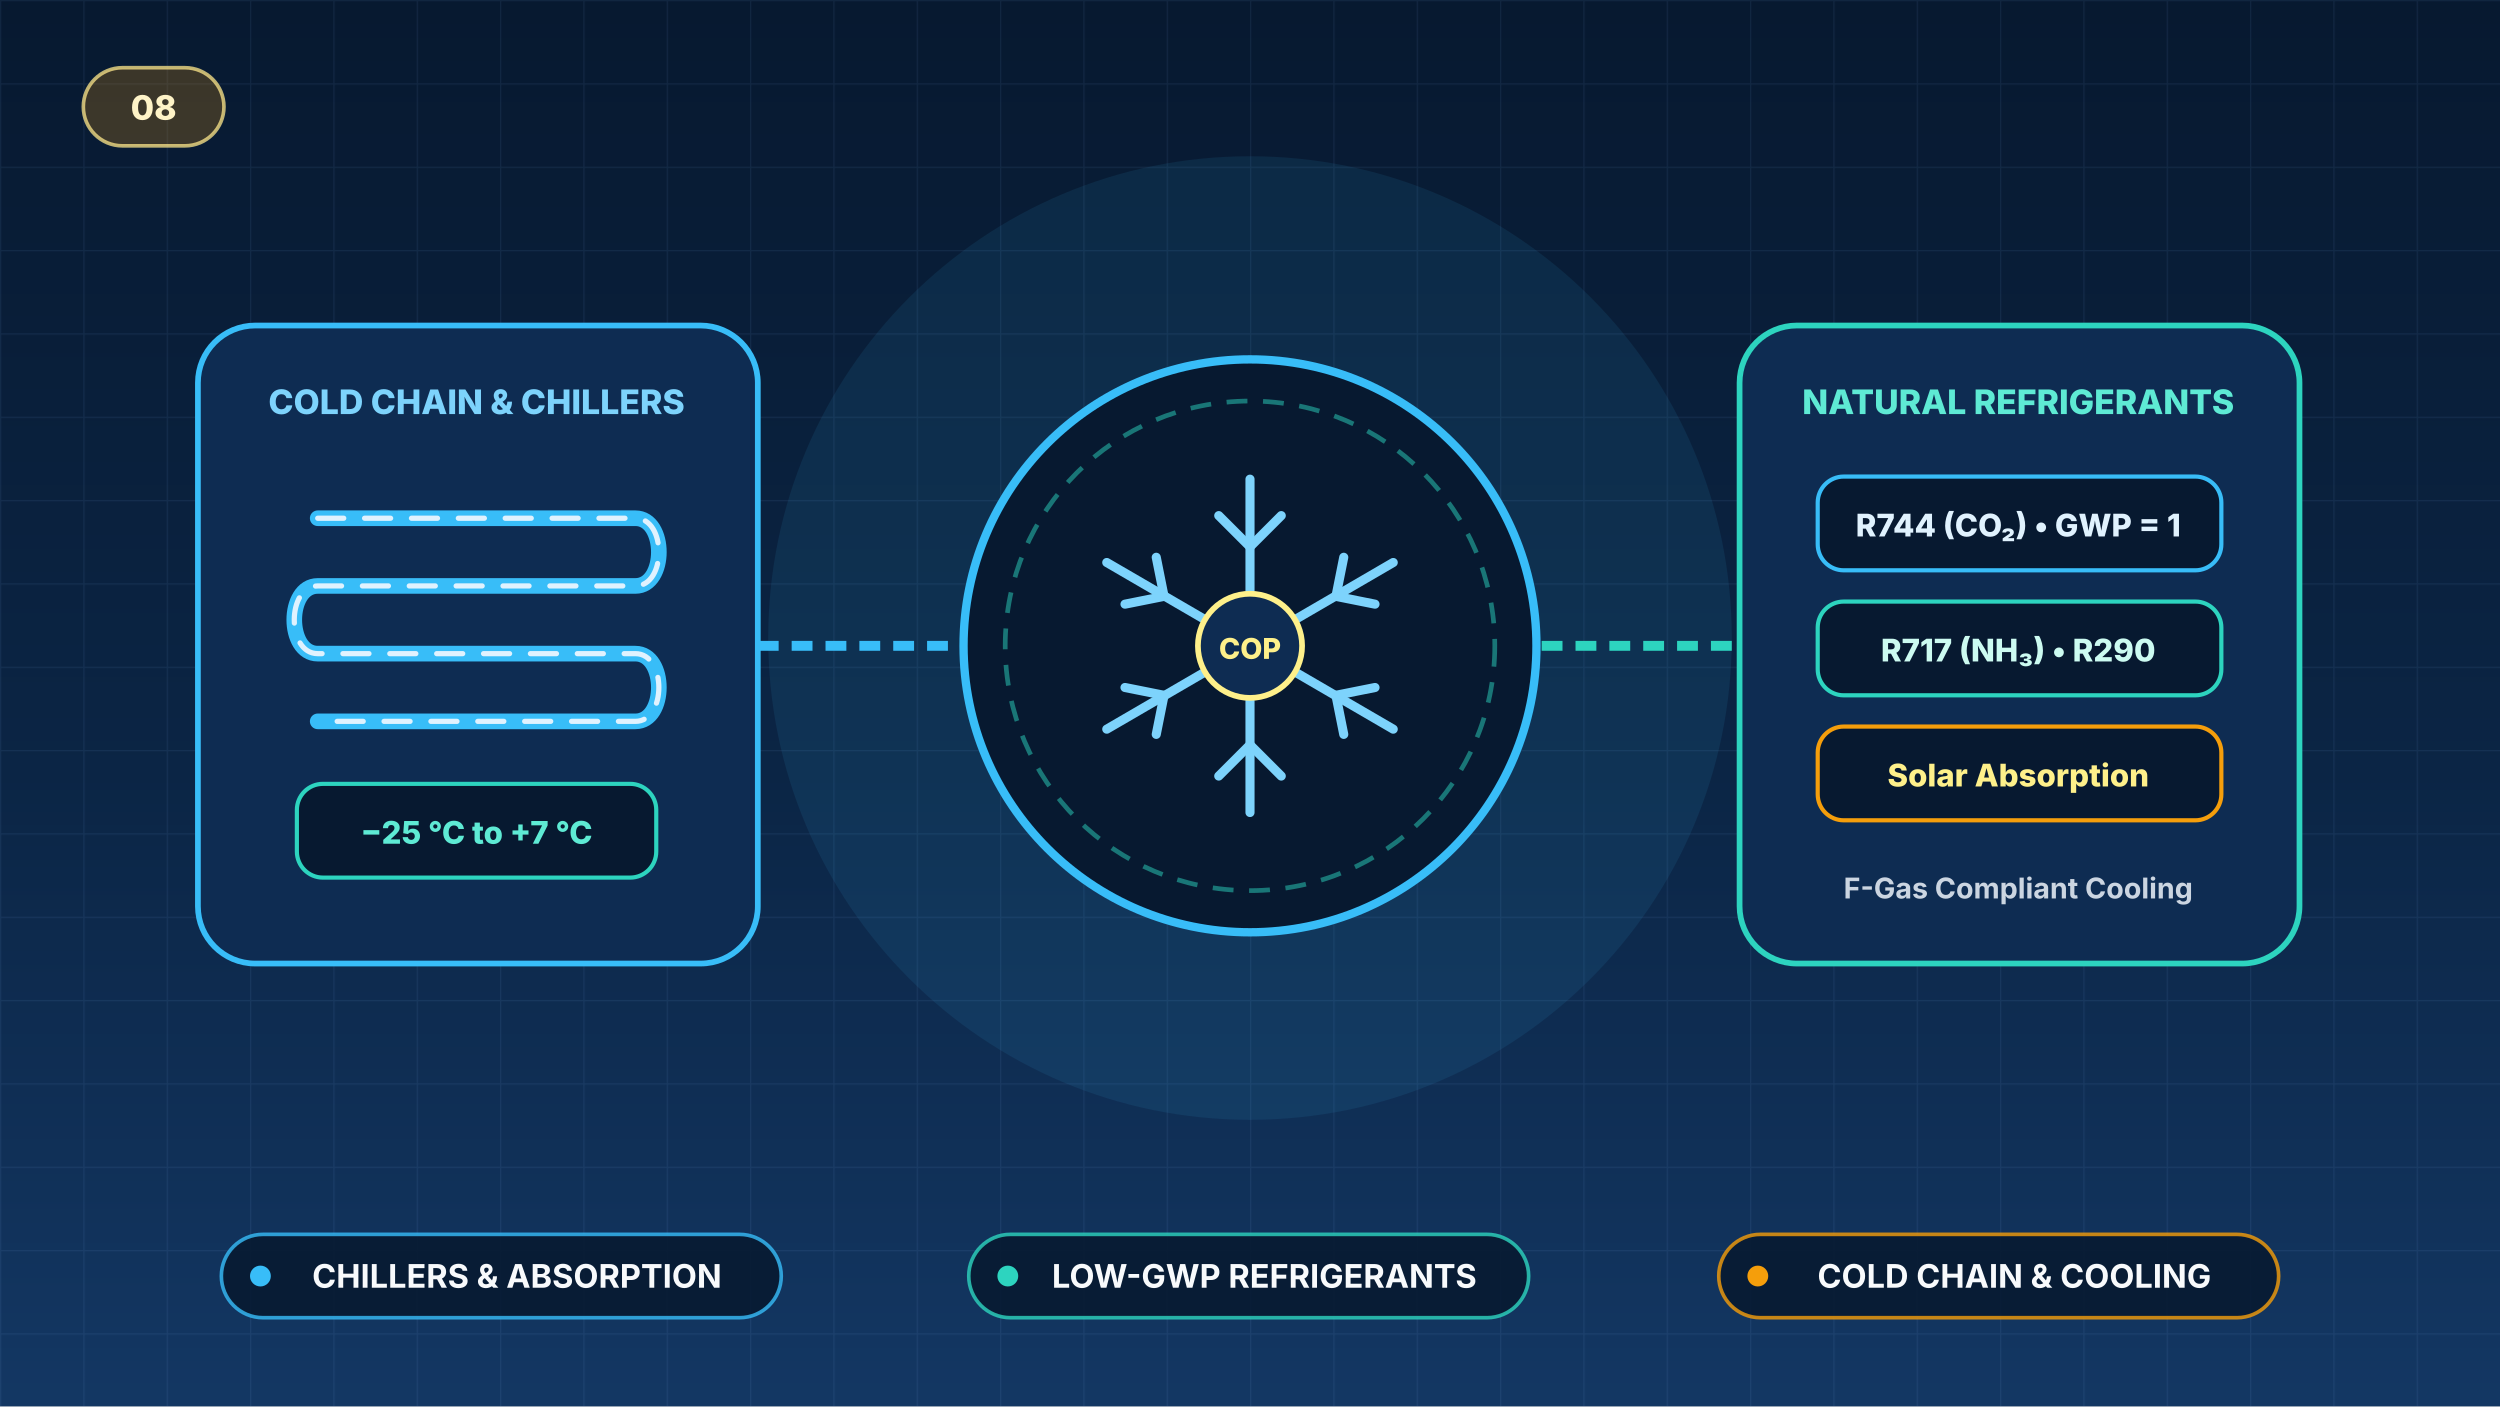
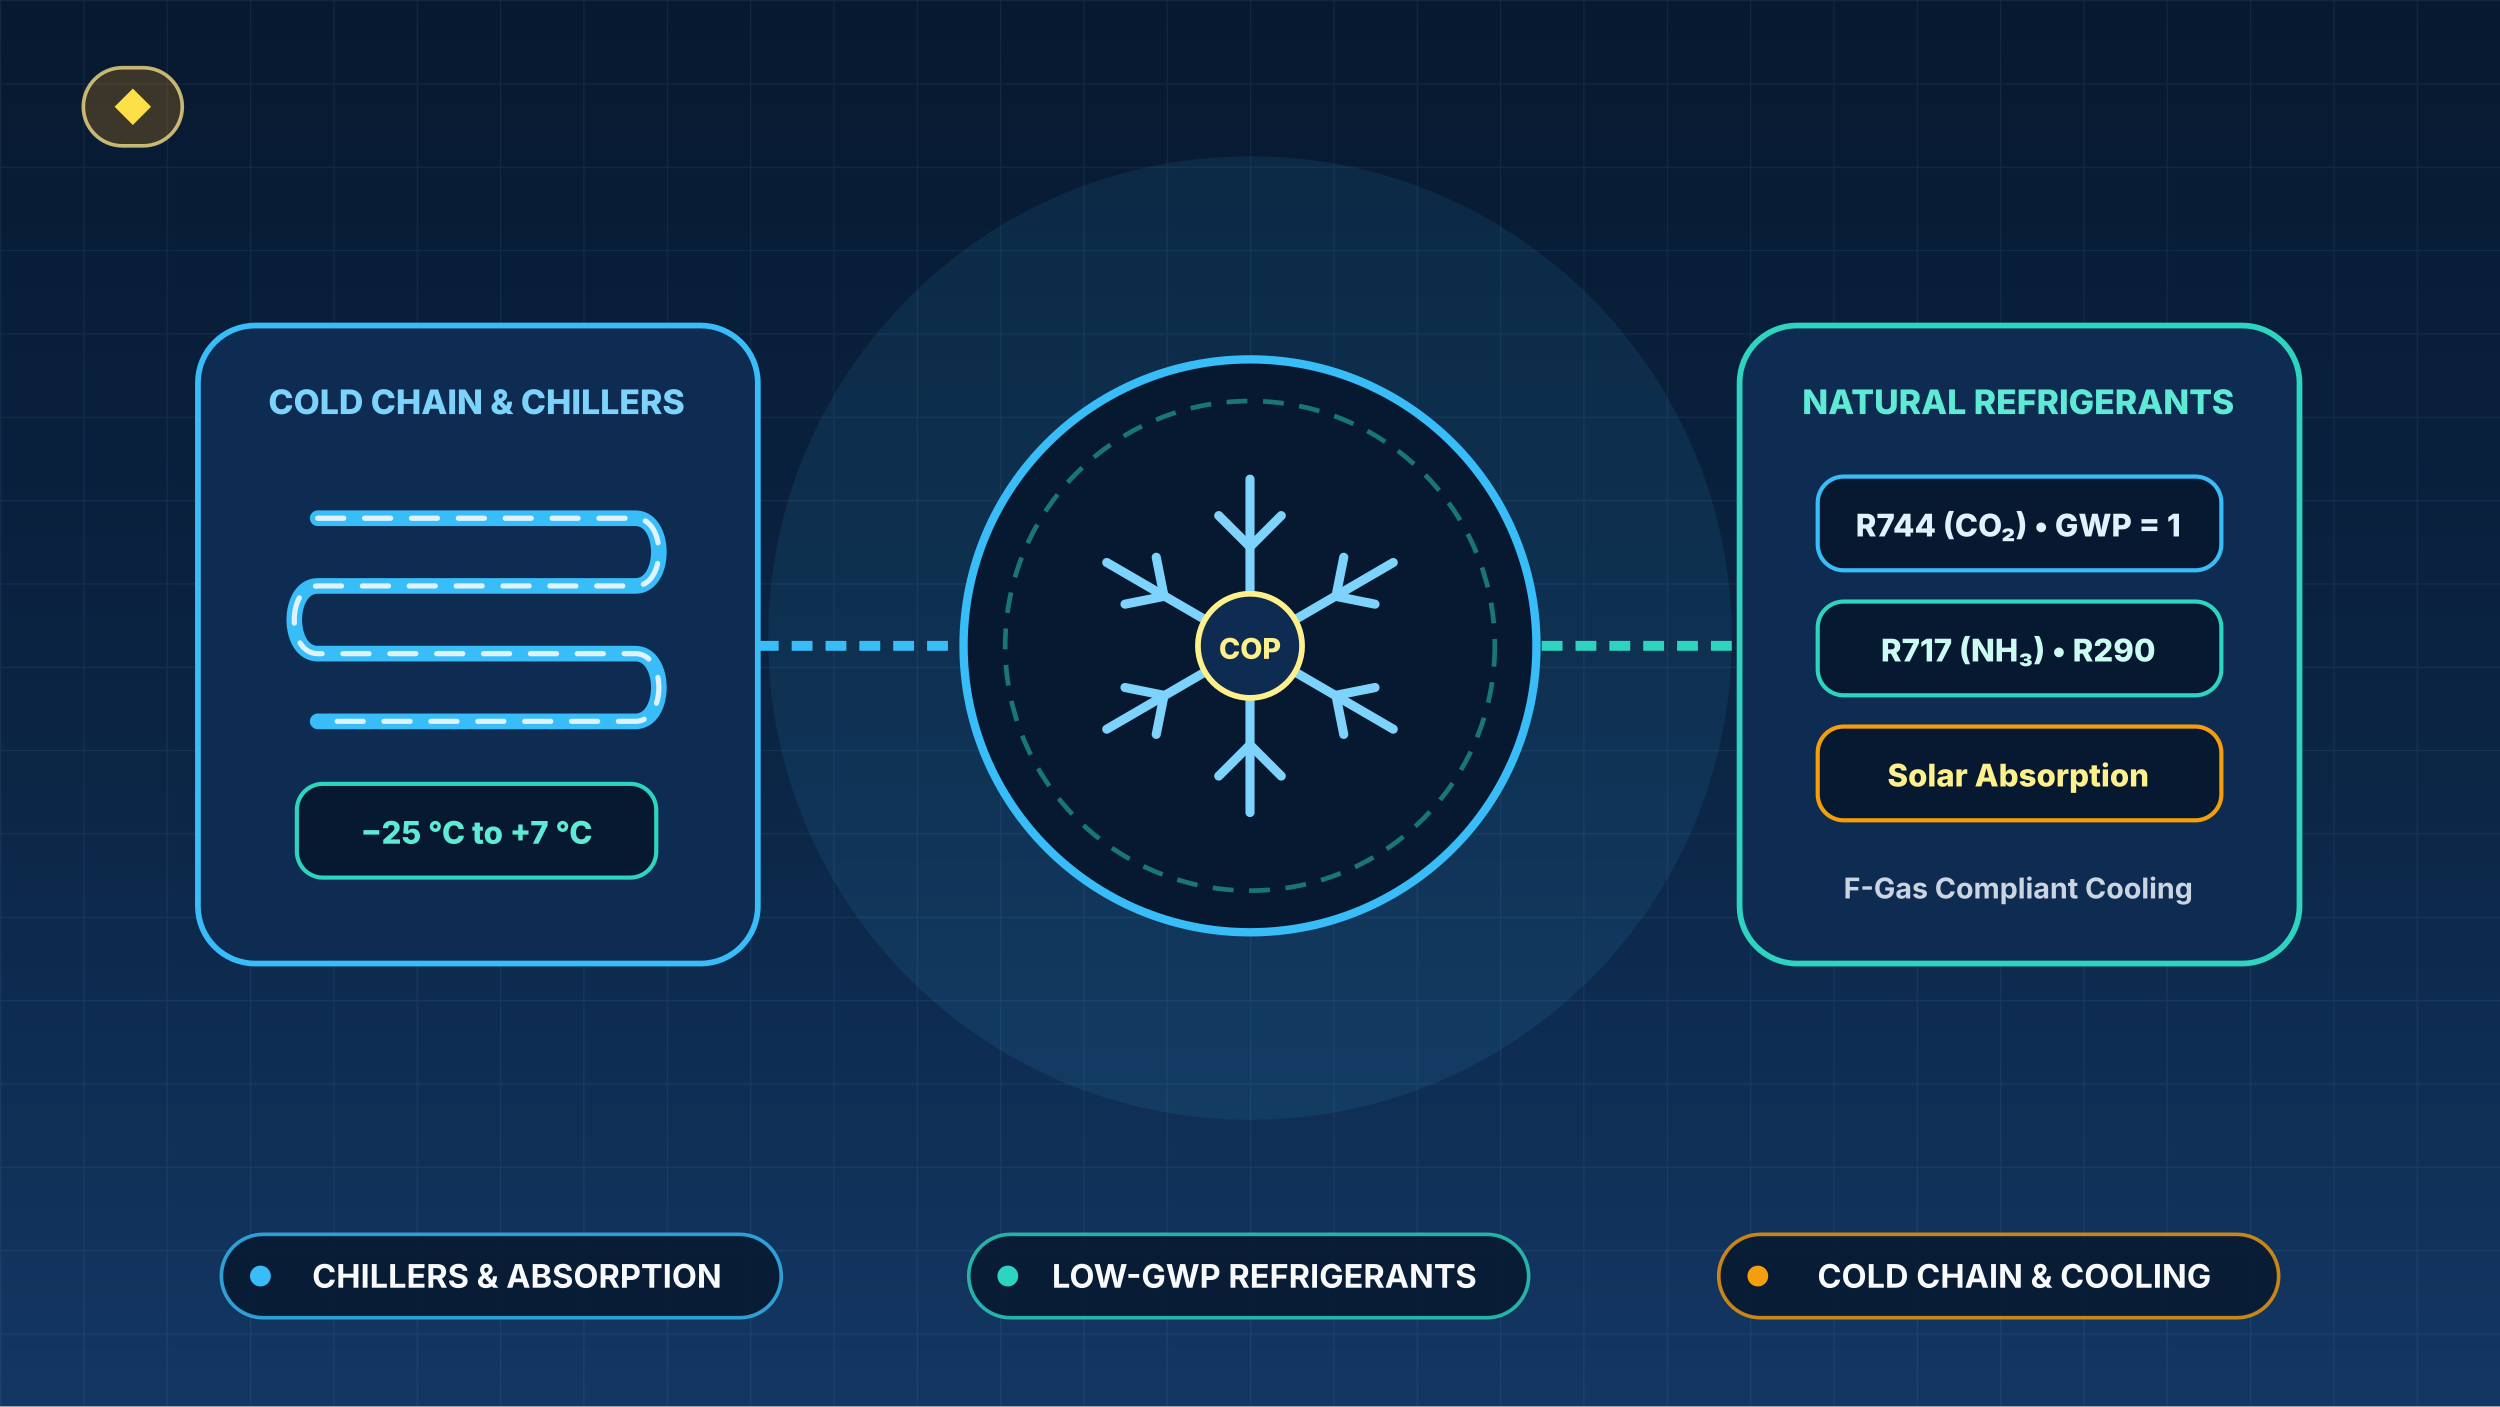
<svg xmlns="http://www.w3.org/2000/svg" viewBox="0 0 960 540" width="960" height="540" role="img" aria-label="Topic 08: Cooling &amp; Refrigeration">
  <defs>
    <linearGradient id="bgSky" x1="0" y1="0" x2="0" y2="1">
      <stop offset="0%" stop-color="#071930" />
      <stop offset="55%" stop-color="#0B2545" />
      <stop offset="100%" stop-color="#133763" />
    </linearGradient>
    <pattern id="gridPat" width="32" height="32" patternUnits="userSpaceOnUse">
      <path d="M 32 0 L 0 0 0 32" fill="none" stroke="#93C5FD" stroke-opacity="0.08" stroke-width="1" />
    </pattern>
  </defs>
  <rect width="960" height="540" fill="#0B2545" />
  <rect width="960" height="540" fill="url(#bgSky)" />
  <rect width="960" height="540" fill="url(#gridPat)" />
  <circle cx="480" cy="245" r="185" fill="#38BDF8" fill-opacity="0.09" />
  <g transform="translate(76,125)">
    <rect x="0" y="0" width="215" height="245" rx="22" fill="#0E2C52" stroke="#38BDF8" stroke-width="2.2" />
    <text x="107" y="34" text-anchor="middle" font-family="Inter,system-ui,sans-serif" font-size="13" font-weight="800" fill="#7DD3FC">COLD CHAIN &amp; CHILLERS</text>
    <path d="M46 74 H168 C180 74 180 100 168 100 H46 C34 100 34 126 46 126 H168 C180 126 180 152 168 152 H46" fill="none" stroke="#38BDF8" stroke-width="6" stroke-linecap="round" />
    <path d="M46 74 H168 C180 74 180 100 168 100 H46 C34 100 34 126 46 126 H168 C180 126 180 152 168 152 H46" fill="none" stroke="#E0F2FE" stroke-width="2" stroke-linecap="round" stroke-dasharray="10 8" />
    <rect x="38" y="176" width="138" height="36" rx="10" fill="#071930" stroke="#2DD4BF" stroke-width="1.6" />
    <text x="107" y="199" text-anchor="middle" font-family="Inter,system-ui,sans-serif" font-size="12" font-weight="800" fill="#5EEAD4">−25 °C to +7 °C</text>
  </g>
  <g transform="translate(480,248)">
    <circle r="110" fill="#071930" stroke="#38BDF8" stroke-width="3.2" />
    <circle r="94" fill="none" stroke="#2DD4BF" stroke-opacity="0.5" stroke-width="1.8" stroke-dasharray="8 6" />
    <g stroke="#7DD3FC" stroke-width="3.5" stroke-linecap="round">
      <line x1="0" y1="-64" x2="0" y2="64" />
      <line x1="-55" y1="-32" x2="55" y2="32" />
      <line x1="-55" y1="32" x2="55" y2="-32" />
      <polyline points="-12,-50 0,-38 12,-50" fill="none" />
      <polyline points="-12,50 0,38 12,50" fill="none" />
      <polyline points="-48,-16 -33,-19 -36,-34" fill="none" />
      <polyline points="48,16 33,19 36,34" fill="none" />
      <polyline points="48,-16 33,-19 36,-34" fill="none" />
      <polyline points="-48,16 -33,19 -36,34" fill="none" />
    </g>
    <circle r="20" fill="#0E2C52" stroke="#FEF08A" stroke-width="2.2" />
    <text x="0" y="5" text-anchor="middle" font-family="Inter,system-ui,sans-serif" font-size="11" font-weight="800" fill="#FEF08A">COP</text>
  </g>
  <g transform="translate(668,125)">
    <rect x="0" y="0" width="215" height="245" rx="22" fill="#0E2C52" stroke="#2DD4BF" stroke-width="2.2" />
    <text x="107" y="34" text-anchor="middle" font-family="Inter,system-ui,sans-serif" font-size="13" font-weight="800" fill="#5EEAD4">NATURAL REFRIGERANTS</text>
    <rect x="30" y="58" width="155" height="36" rx="10" fill="#071930" stroke="#38BDF8" stroke-width="1.6" />
    <text x="107" y="81" text-anchor="middle" font-family="Inter,system-ui,sans-serif" font-size="12" font-weight="800" fill="#E0F2FE">R744 (CO₂) • GWP = 1</text>
    <rect x="30" y="106" width="155" height="36" rx="10" fill="#071930" stroke="#2DD4BF" stroke-width="1.6" />
    <text x="107" y="129" text-anchor="middle" font-family="Inter,system-ui,sans-serif" font-size="12" font-weight="800" fill="#CCFBF1">R717 (NH₃) • R290</text>
    <rect x="30" y="154" width="155" height="36" rx="10" fill="#071930" stroke="#F59E0B" stroke-width="1.6" />
    <text x="107" y="177" text-anchor="middle" font-family="Inter,system-ui,sans-serif" font-size="12" font-weight="800" fill="#FEF08A">Solar Absorption</text>
    <text x="107" y="220" text-anchor="middle" font-family="Inter,system-ui,sans-serif" font-size="11" font-weight="700" fill="#CBD5E1">F-Gas Compliant Cooling</text>
  </g>
  <path d="M291 248 L368 248" stroke="#38BDF8" stroke-width="3.8" stroke-dasharray="8 5" />
  <path d="M592 248 L668 248" stroke="#2DD4BF" stroke-width="3.8" stroke-dasharray="8 5" />
  <g transform="translate(85,474)">
    <rect x="0" y="0" width="215" height="32" rx="16" fill="#071930" fill-opacity="0.88" stroke="#38BDF8" stroke-opacity="0.8" stroke-width="1.4" />
    <circle cx="15" cy="16" r="4" fill="#38BDF8" />
    <text x="113.5" y="20.5" text-anchor="middle" font-family="Inter,system-ui,sans-serif" font-size="12.5" font-weight="700" fill="#F8FAFC">CHILLERS &amp; ABSORPTION</text>
  </g>
  <g transform="translate(372,474)">
    <rect x="0" y="0" width="215" height="32" rx="16" fill="#071930" fill-opacity="0.88" stroke="#2DD4BF" stroke-opacity="0.8" stroke-width="1.4" />
    <circle cx="15" cy="16" r="4" fill="#2DD4BF" />
    <text x="113.5" y="20.5" text-anchor="middle" font-family="Inter,system-ui,sans-serif" font-size="12.5" font-weight="700" fill="#F8FAFC">LOW-GWP REFRIGERANTS</text>
  </g>
  <g transform="translate(660,474)">
    <rect x="0" y="0" width="215" height="32" rx="16" fill="#071930" fill-opacity="0.88" stroke="#F59E0B" stroke-opacity="0.8" stroke-width="1.4" />
    <circle cx="15" cy="16" r="4" fill="#F59E0B" />
    <text x="113.5" y="20.5" text-anchor="middle" font-family="Inter,system-ui,sans-serif" font-size="12.5" font-weight="700" fill="#F8FAFC">COLD CHAIN &amp; COOLING</text>
  </g>
  <g transform="translate(32,26)">
-     <rect x="0" y="0" width="54" height="30" rx="15" fill="#F59E0B" fill-opacity="0.22" stroke="#FDE68A" stroke-opacity="0.75" stroke-width="1.4" />
-     <text x="27" y="20" text-anchor="middle" font-family="Inter,system-ui,sans-serif" font-size="13" font-weight="800" fill="#FEF3C7">08</text>
+     <rect x="0" y="0" width="38" height="30" rx="15" fill="#F59E0B" fill-opacity="0.22" stroke="#FDE68A" stroke-opacity="0.75" stroke-width="1.4" />
+     <polygon points="19,8 26,15 19,22 12,15" fill="#FDE047" />
  </g>
</svg>
